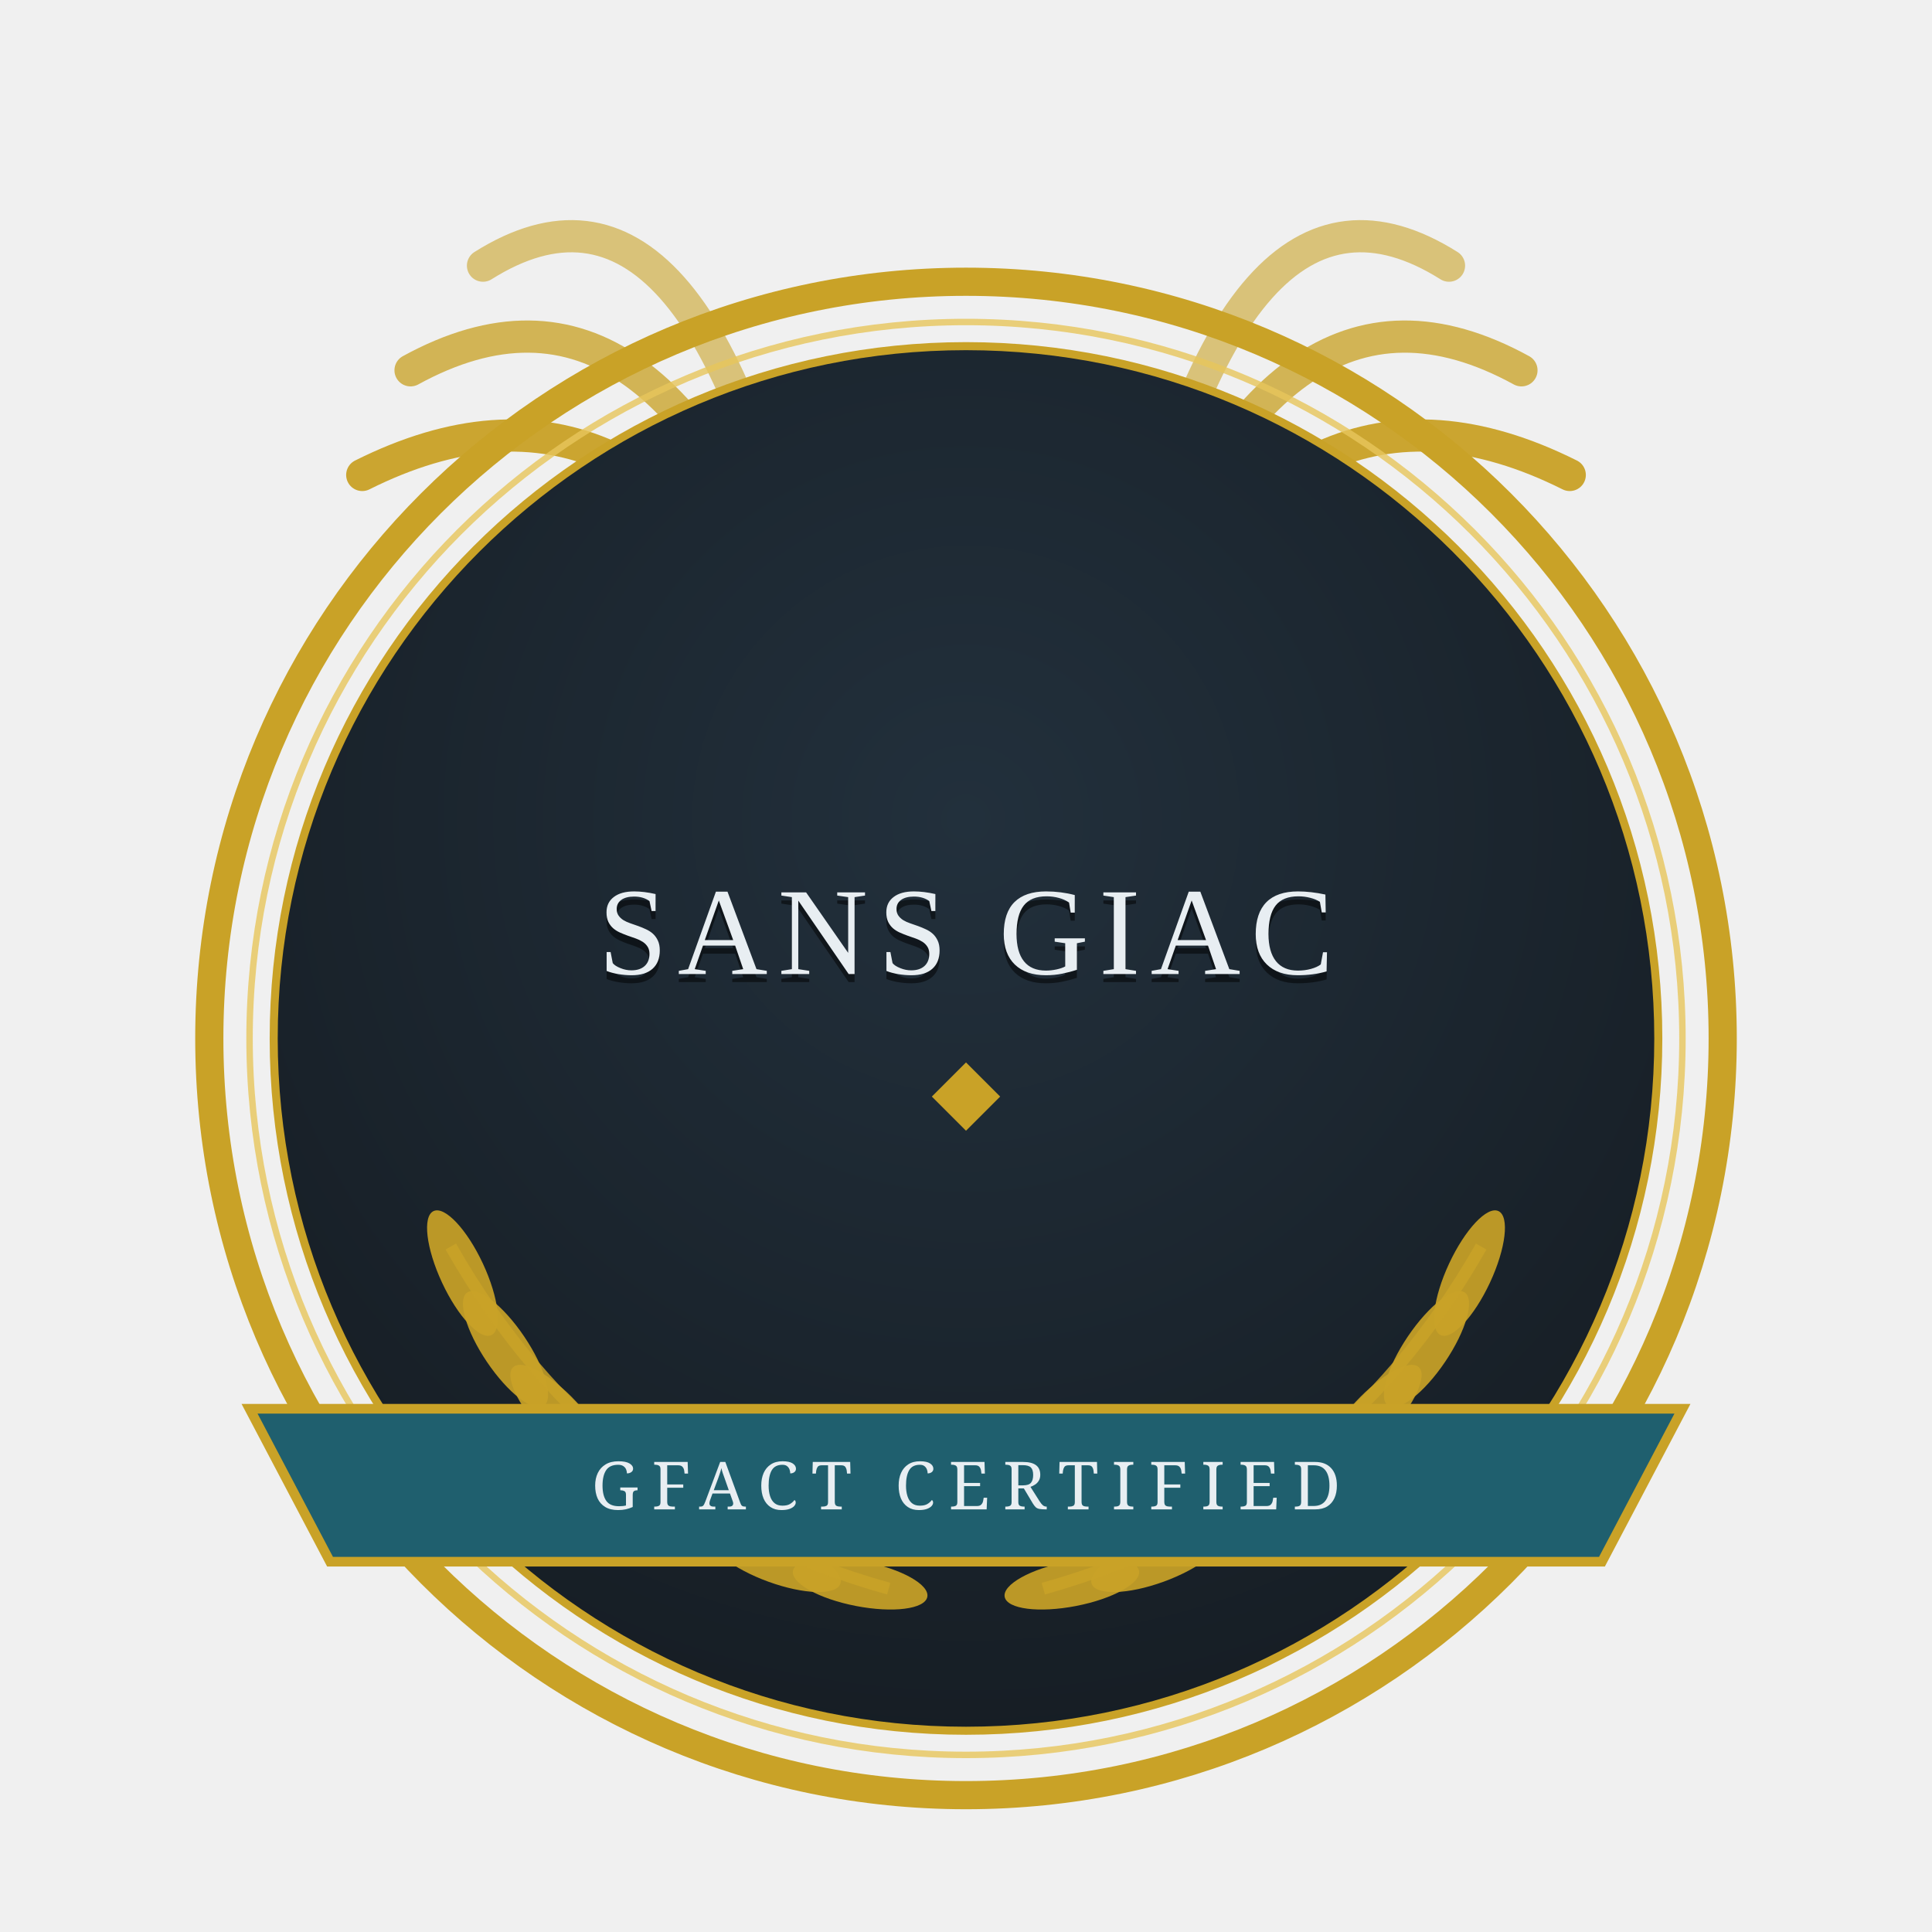
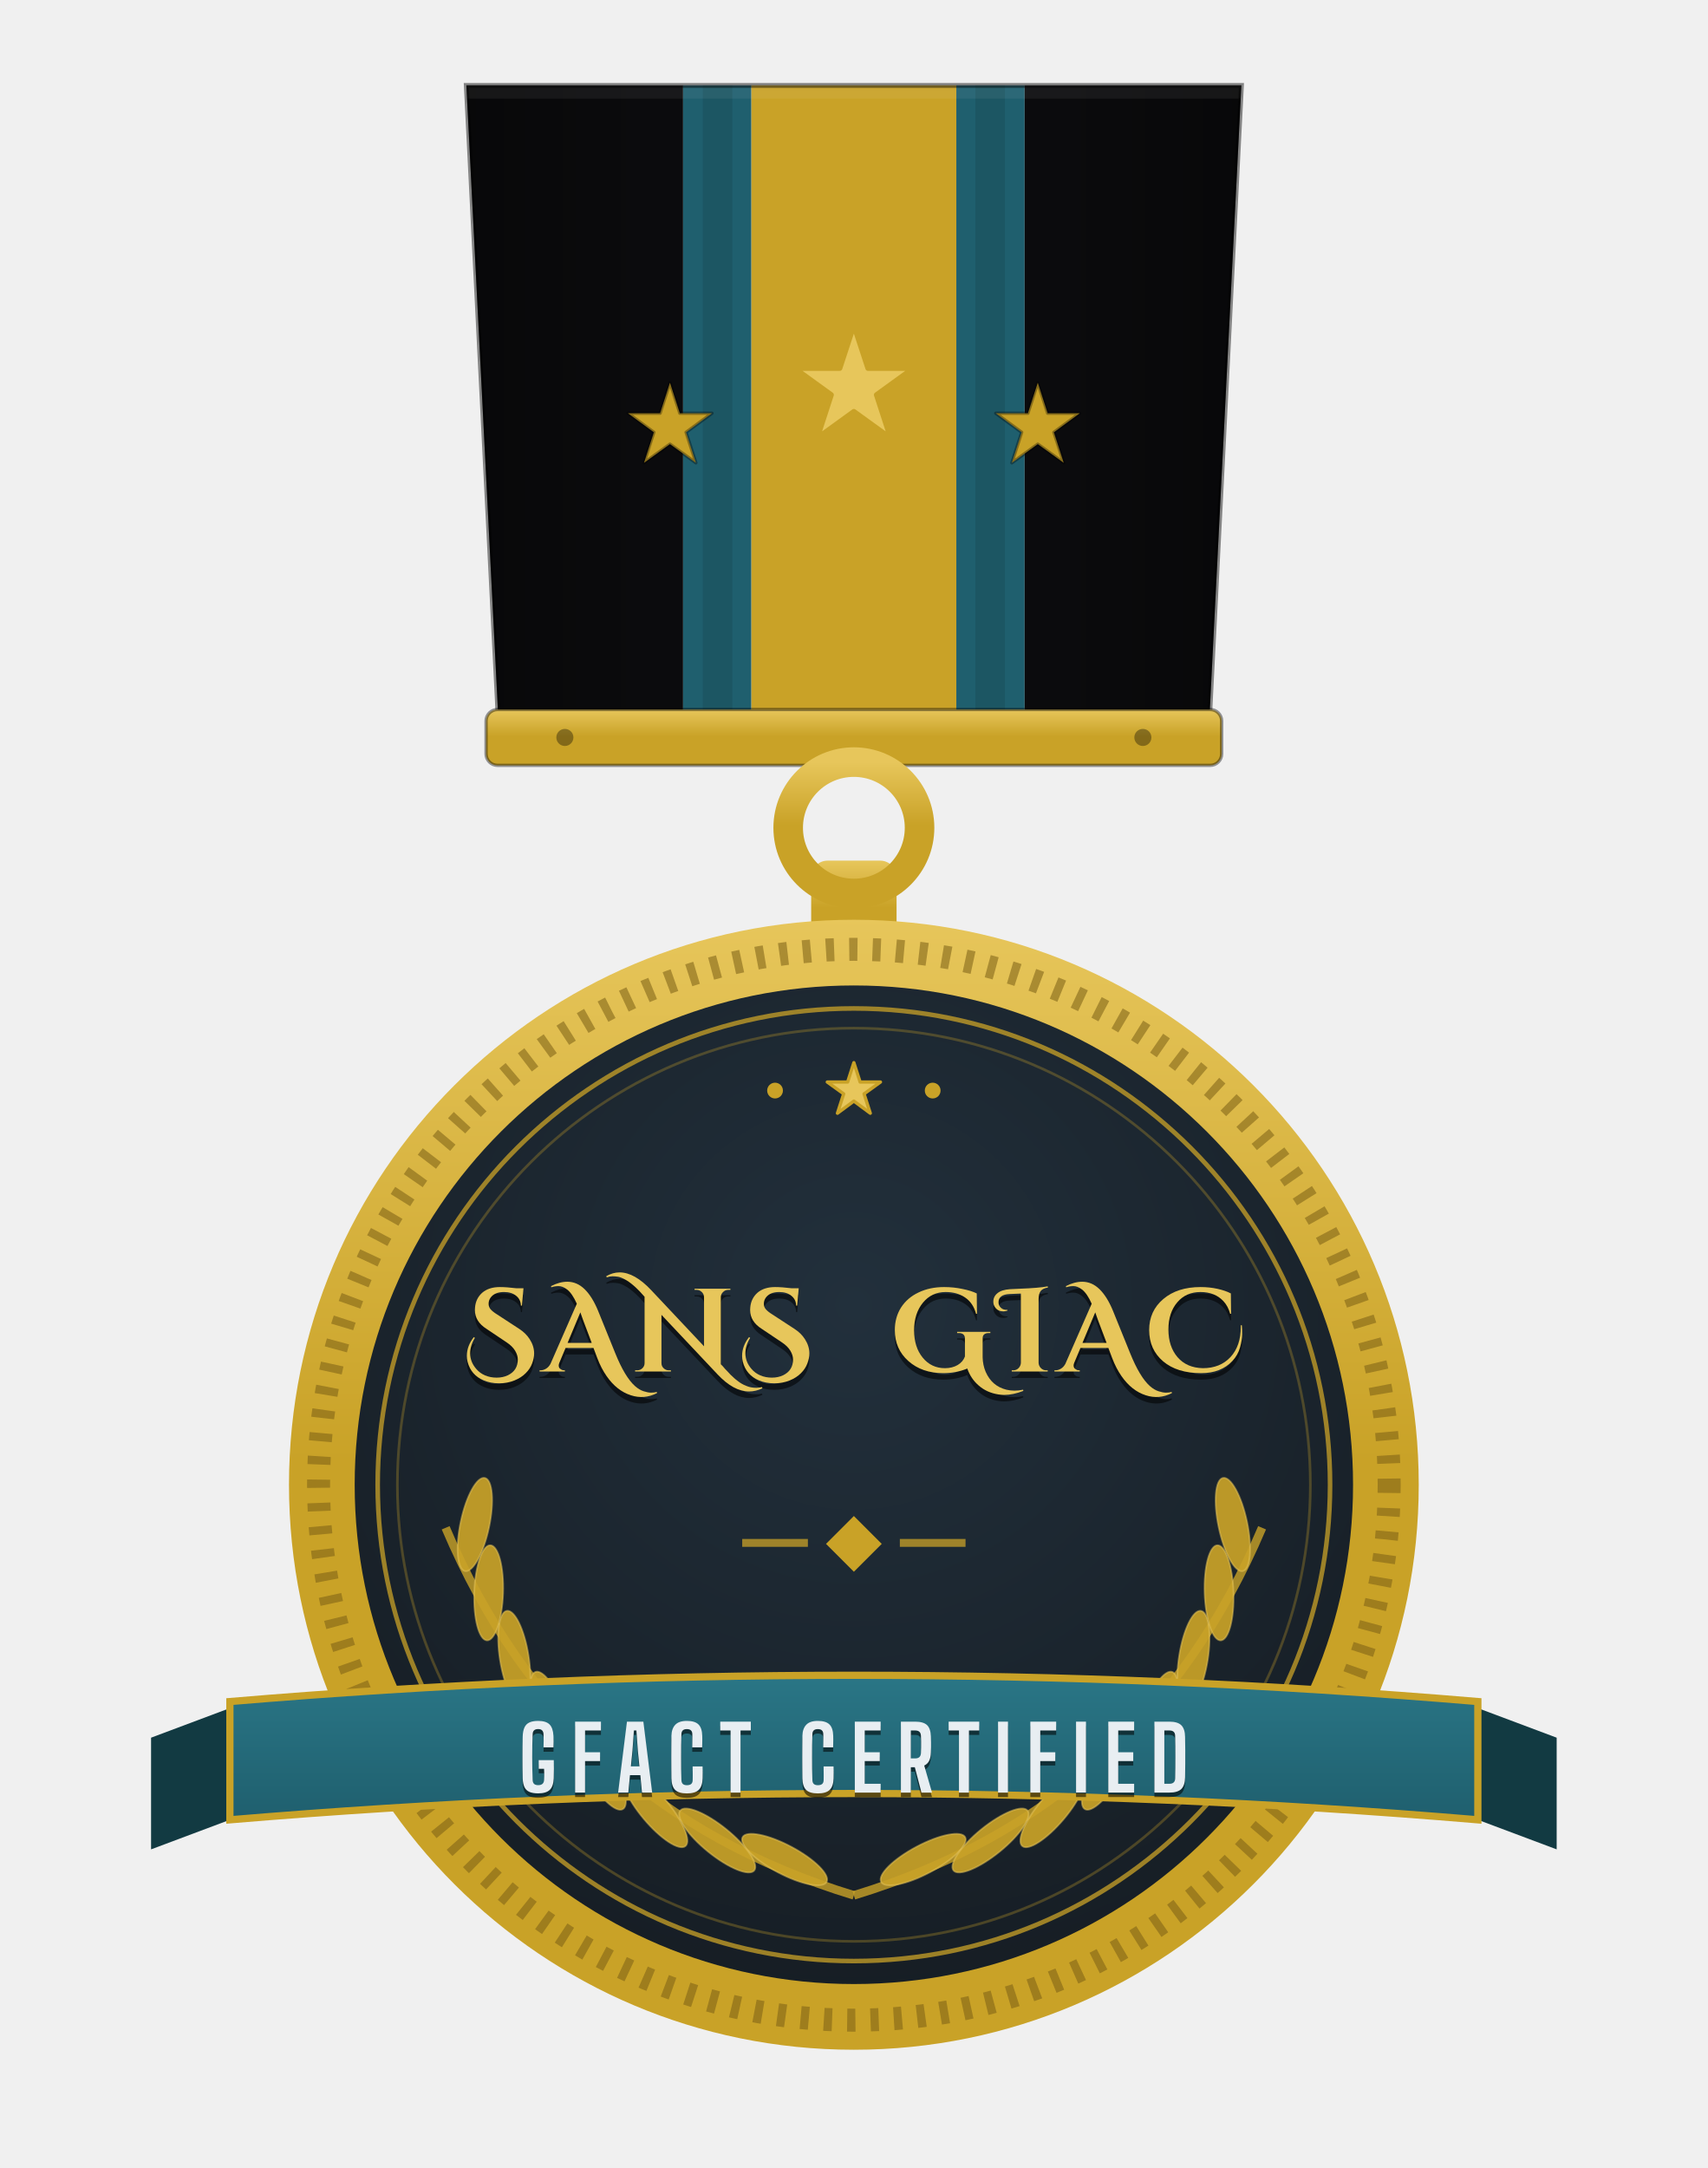
- <svg xmlns="http://www.w3.org/2000/svg" viewBox="0 0 480 480" role="img" aria-label="SANS GIAC">
+ <svg xmlns="http://www.w3.org/2000/svg" xmlns:xlink="http://www.w3.org/1999/xlink" width="520" height="660" viewBox="0 0 520 660" role="img" aria-label="SANS GIAC: GFACT Certified">
  <defs>
-     <radialGradient id="en" cx="50%" cy="34%" r="80%">
-       <stop offset="0%" stop-color="#22303c" />
+     <radialGradient id="shadowstrikeos-giac-gfact-en" cx="50%" cy="32%" r="82%">
+       <stop offset="0%" stop-color="#22303C" />
      <stop offset="100%" stop-color="#141A20" />
    </radialGradient>
+     <linearGradient id="shadowstrikeos-giac-gfact-gold" x1="0" y1="0" x2="0" y2="1">
+       <stop offset="0%" stop-color="#E7C65B" />
+       <stop offset="48%" stop-color="#C9A227" />
+       <stop offset="100%" stop-color="#C9A227" />
+     </linearGradient>
+     <linearGradient id="shadowstrikeos-giac-gfact-shade" x1="0" y1="0" x2="1" y2="0">
+       <stop offset="0%" stop-color="#000" stop-opacity="0.34" />
+       <stop offset="26%" stop-color="#000" stop-opacity="0" />
+       <stop offset="74%" stop-color="#000" stop-opacity="0" />
+       <stop offset="100%" stop-color="#000" stop-opacity="0.34" />
+     </linearGradient>
+     <linearGradient id="shadowstrikeos-giac-gfact-band" x1="0" y1="0" x2="0" y2="1">
+       <stop offset="0%" stop-color="#2A7686" />
+       <stop offset="100%" stop-color="#1F5F6E" />
+     </linearGradient>
+     <clipPath id="shadowstrikeos-giac-gfact-drape">
+       <polygon points="142,26 378,26 368,224 152,224" />
+     </clipPath>
+     <path id="gn65" d="M966 -183Q857 -238 745 -201Q626 -163 540 -39Q494 27 461 114L429 199H193L140 73Q135 60 135 52Q135 44 138 34Q142 25 154 18Q165 10 179 10H187V0H-27V10H-18Q5 10 28 24Q50 37 65 64L288 573Q249 661 205 694Q168 722 134 722Q101 722 72 712L70 722Q142 759 208 759Q290 759 355 695Q419 632 468 513L613 155Q695 -48 781 -124Q816 -155 853 -167Q890 -179 916 -179Q941 -179 965 -173ZM210 242H414L344 427Q339 441 330 466Q321 490 318 500Z" />
+     <path id="gn67" d="M808 391Q811 361 811 316Q811 270 793 204Q775 139 728 89Q632 -14 464 -14Q260 -14 142 86Q24 187 24 350Q24 512 144 613Q263 714 459 714Q534 714 602 699Q670 684 715 660L717 488H709Q692 552 652 595Q580 672 458 672Q336 672 262 585Q187 498 187 354Q187 211 264 121Q342 31 478 28Q625 28 712 122Q799 216 799 377Q799 384 799 391Z" />
+     <path id="gn71" d="M955 -198Q930 -198 906 -194Q809 -179 741 -120Q673 -62 643 25Q549 -14 440 -14Q260 -14 145 88Q30 190 30 350Q30 457 82 540Q135 623 230 668Q325 714 447 714Q527 714 602 698Q677 683 723 660L725 488H717Q693 579 624 626Q556 672 460 672Q342 672 268 582Q193 491 193 348Q193 206 266 117Q339 28 454 28Q516 28 562 55Q607 82 623 127V279Q623 301 610 313Q597 325 573 325H557V335H838V325H823Q798 325 785 313Q772 301 773 280V121Q774 55 798 -2Q851 -124 974 -154Q1007 -162 1042 -162Q1078 -162 1115 -154L1117 -164Q1031 -198 955 -198Z" />
+     <path id="gn73" d="M404 10H417V0H113V10H126Q152 10 170 28Q189 47 190 73V659L95 655Q1 651 1 585Q1 558 20 540Q38 521 71 521Q74 521 77 521V515Q57 508 43 508Q-2 508 -26 540Q-43 562 -43 590Q-43 634 -8 662Q26 691 98 696Q111 697 182 700Q344 706 417 720L419 710Q376 703 358 681Q341 659 340 616V73Q341 47 360 28Q378 10 404 10Z" />
+     <path id="gn78" d="M1104 -132 1108 -142Q1052 -169 995 -169Q864 -169 728 -24L254 479V70Q254 45 272 28Q290 10 315 10H334V0H31V10H49Q75 10 93 28Q111 45 111 71V632Q62 688 37 710Q12 733 -8 748Q-27 763 -45 773Q-87 797 -112 801Q-138 805 -160 805Q-183 805 -209 796L-213 806Q-158 838 -100 838Q26 838 167 688L614 213V629Q613 655 595 672Q577 690 552 690H534V700H837V690H818Q793 690 775 672Q757 655 756 630V61L772 45Q778 39 790 24Q803 10 813 0Q823 -11 838 -27Q854 -43 868 -55Q881 -67 900 -81Q918 -95 934 -104Q951 -114 972 -122Q993 -131 1012 -134Q1032 -138 1056 -138Q1079 -138 1104 -132Z" />
+     <path id="gn83" d="M94 284Q54 220 54 153Q54 80 107 20Q136 -14 180 -33Q225 -52 278 -52Q331 -52 373 -32Q457 9 457 102Q457 137 434 176Q410 215 363 246L193 360Q94 422 94 520Q94 530 95 540Q101 617 156 666Q212 714 305 714Q362 714 443 704H505L492 557H483Q482 609 443 640Q404 672 340 672Q262 672 227 625Q210 601 210 573Q210 545 227 526Q244 506 281 483L468 361Q525 324 557 274Q595 215 595 153Q595 113 578 68Q562 24 524 -14Q487 -52 428 -76Q369 -100 298 -100Q226 -100 168 -75Q61 -30 32 82Q26 106 26 132Q26 216 85 291Z" />
+     <path id="gs65" d="M31 0 230 1600H600L799 0H569L532 393H298L261 0ZM319 592H511L476 944L443 1401H387L354 943Z" />
+     <path id="gs67" d="M432 -18Q246 -18 166 61Q87 140 83 321Q82 431 81 552Q80 674 80 800Q80 926 81 1048Q82 1170 83 1280Q86 1440 168 1528Q250 1617 431 1617Q611 1617 692 1538Q773 1460 778 1279Q779 1244 779 1196Q779 1149 778 1102Q777 1055 776 1020H552Q553 1063 554 1116Q555 1169 555 1222Q555 1275 554 1319Q553 1377 522 1404Q492 1432 431 1432Q370 1432 340 1404Q310 1377 308 1319Q304 1194 302 1063Q301 932 301 800Q301 667 302 536Q304 406 308 282Q310 223 340 195Q371 167 432 167Q497 167 529 195Q561 223 562 282Q563 326 563 381Q563 436 562 490Q562 545 561 590H785Q788 525 788 456Q788 386 786 321Q781 140 698 61Q616 -18 432 -18Z" />
+     <path id="gs68" d="M92 0V1600H430Q616 1600 698 1520Q781 1439 784 1255Q787 1093 788 946Q789 800 788 654Q787 509 784 346Q781 161 698 80Q615 0 429 0ZM316 199H429Q495 199 527 230Q559 260 560 321Q563 441 564 561Q565 681 565 801Q565 921 564 1041Q563 1161 560 1281Q559 1341 527 1371Q495 1401 430 1401H316Z" />
+     <path id="gs69" d="M92 0V1600H675V1401H316V910H655V711H316V199H675V0Z" />
+     <path id="gs70" d="M92 0V1600H675V1401H316V910H655V711H316V0Z" />
+     <path id="gs71" d="M435 -17Q310 -17 234 17Q159 51 124 126Q89 201 85 322Q82 430 81 551Q80 672 80 796Q80 921 81 1041Q82 1161 85 1267Q90 1394 126 1471Q162 1548 237 1582Q312 1617 434 1617Q609 1617 689 1539Q769 1461 779 1279Q782 1219 782 1150Q782 1082 779 1021H555Q558 1088 558 1170Q558 1252 555 1319Q552 1376 522 1404Q492 1433 434 1433Q373 1433 342 1404Q312 1376 310 1319Q305 1196 302 1065Q300 934 300 800Q300 667 302 536Q305 406 310 283Q312 225 342 196Q373 168 435 168Q496 168 530 196Q564 225 567 283Q569 320 570 365Q570 410 570 455Q569 500 567 537H447V733H786Q790 649 789 542Q788 436 785 322Q777 140 696 62Q614 -17 435 -17Z" />
+     <path id="gs73" d="M92 0V1600H316V0Z" />
+     <path id="gs82" d="M92 0V1600H413Q597 1600 680 1524Q762 1447 768 1269Q771 1198 772 1139Q772 1080 772 1024Q771 967 768 903Q764 788 728 716Q693 645 618 610L794 0H556L406 572H316V0ZM316 771H412Q478 771 510 802Q541 832 544 891Q547 954 548 1020Q549 1086 548 1152Q547 1218 544 1281Q541 1341 510 1371Q478 1401 413 1401H316Z" />
+     <path id="gs84" d="M244 0V1401H11V1600H701V1401H469V0Z" />
  </defs>
-   <path d="M 200 168 Q 158 84 90 118" stroke="#C9A227" stroke-width="8" stroke-linecap="round" fill="none" opacity="0.95" />
-   <path d="M 200 162 Q 164 58 102 92" stroke="#C9A227" stroke-width="8" stroke-linecap="round" fill="none" opacity="0.77" />
-   <path d="M 200 156 Q 174 32 120 66" stroke="#C9A227" stroke-width="8" stroke-linecap="round" fill="none" opacity="0.59" />
-   <path d="M 280 168 Q 322 84 390 118" stroke="#C9A227" stroke-width="8" stroke-linecap="round" fill="none" opacity="0.95" />
-   <path d="M 280 162 Q 316 58 378 92" stroke="#C9A227" stroke-width="8" stroke-linecap="round" fill="none" opacity="0.77" />
-   <path d="M 280 156 Q 306 32 360 66" stroke="#C9A227" stroke-width="8" stroke-linecap="round" fill="none" opacity="0.59" />
-   <circle cx="240" cy="258" r="188" fill="none" stroke="#C9A227" stroke-width="7" />
-   <circle cx="240" cy="258" r="178" fill="none" stroke="#E7C65B" stroke-width="1.6" opacity="0.8" />
-   <circle cx="240" cy="258" r="172" fill="url(#en)" stroke="#C9A227" stroke-width="2" />
-   <ellipse cx="114.9" cy="316.3" rx="17" ry="5.6" fill="#C9A227" opacity="0.92" transform="rotate(425 114.9 316.3)" />
-   <ellipse cx="125.6" cy="335.2" rx="17" ry="5.6" fill="#C9A227" opacity="0.92" transform="rotate(416 125.6 335.2)" />
-   <ellipse cx="139.1" cy="352.1" rx="17" ry="5.6" fill="#C9A227" opacity="0.92" transform="rotate(407 139.1 352.1)" />
-   <ellipse cx="155.0" cy="366.7" rx="17" ry="5.6" fill="#C9A227" opacity="0.92" transform="rotate(398 155.0 366.7)" />
-   <ellipse cx="173.1" cy="378.7" rx="17" ry="5.6" fill="#C9A227" opacity="0.92" transform="rotate(389 173.1 378.7)" />
-   <ellipse cx="192.8" cy="387.7" rx="17" ry="5.6" fill="#C9A227" opacity="0.92" transform="rotate(380 192.8 387.7)" />
-   <ellipse cx="213.7" cy="393.5" rx="17" ry="5.6" fill="#C9A227" opacity="0.92" transform="rotate(371 213.7 393.5)" />
-   <path d="M 112.0 309.7 Q 148.9 374.6 220.8 394.7" stroke="#C9A227" stroke-width="3" fill="none" opacity="0.85" />
-   <ellipse cx="365.1" cy="316.3" rx="17" ry="5.6" fill="#C9A227" opacity="0.92" transform="rotate(115 365.1 316.3)" />
-   <ellipse cx="354.4" cy="335.2" rx="17" ry="5.6" fill="#C9A227" opacity="0.92" transform="rotate(124 354.4 335.2)" />
-   <ellipse cx="340.9" cy="352.1" rx="17" ry="5.6" fill="#C9A227" opacity="0.92" transform="rotate(133 340.9 352.1)" />
-   <ellipse cx="325.0" cy="366.7" rx="17" ry="5.6" fill="#C9A227" opacity="0.92" transform="rotate(142 325.0 366.7)" />
-   <ellipse cx="306.9" cy="378.7" rx="17" ry="5.6" fill="#C9A227" opacity="0.92" transform="rotate(151 306.9 378.7)" />
-   <ellipse cx="287.2" cy="387.7" rx="17" ry="5.6" fill="#C9A227" opacity="0.92" transform="rotate(160 287.2 387.7)" />
-   <ellipse cx="266.3" cy="393.5" rx="17" ry="5.6" fill="#C9A227" opacity="0.92" transform="rotate(169 266.3 393.5)" />
-   <path d="M 368.0 309.7 Q 331.1 374.6 259.2 394.7" stroke="#C9A227" stroke-width="3" fill="none" opacity="0.85" />
-   <text x="240" y="244" text-anchor="middle" font-family="Georgia, 'Times New Roman', serif" font-size="31" letter-spacing="2.5" fill="#000000" opacity="0.5">SANS GIAC</text>
-   <text x="240" y="242" text-anchor="middle" font-family="Georgia, 'Times New Roman', serif" font-size="31" letter-spacing="2.5" fill="#E8EEF2" opacity="1">SANS GIAC</text>
-   <rect x="234" y="266.44" width="12" height="12" fill="#C9A227" transform="rotate(45 240 272.44)" />
-   <polygon points="62,350 418,350 398,388 82,388" fill="#1F5F6E" stroke="#C9A227" stroke-width="2.4" />
-   <text x="240" y="375" text-anchor="middle" font-family="Georgia, serif" font-size="16.5" letter-spacing="3.2" fill="#E8EEF2">GFACT CERTIFIED</text>
+   <g clip-path="url(#shadowstrikeos-giac-gfact-drape)">
+     <rect x="130.0" y="20" width="78.0" height="212" fill="#0B0B0D" />
+     <rect x="208.0" y="20" width="20.8" height="212" fill="#1F5F6E" />
+     <rect x="228.8" y="20" width="62.4" height="212" fill="#C9A227" />
+     <rect x="291.2" y="20" width="20.8" height="212" fill="#1F5F6E" />
+     <rect x="312.0" y="20" width="78.0" height="212" fill="#0B0B0D" />
+     <rect x="130" y="20" width="260" height="212" fill="url(#shadowstrikeos-giac-gfact-shade)" />
+     <rect x="214" y="20" width="9" height="212" fill="#000" opacity="0.10" />
+     <rect x="297" y="20" width="9" height="212" fill="#000" opacity="0.10" />
+     <rect x="130" y="20" width="260" height="10" fill="#FFF" opacity="0.06" />
+   </g>
+   <polygon points="142,26 378,26 368,224 152,224" fill="none" stroke="#000" stroke-opacity="0.45" stroke-width="1.5" />
+   <polygon points="260.0,99.0 264.3,112.1 278.1,112.1 266.9,120.2 271.2,133.4 260.0,125.3 248.8,133.4 253.1,120.2 241.9,112.1 255.7,112.1" fill="#E7C65B" stroke="#C9A227" stroke-width="1.6" stroke-linejoin="round" />
+   <polygon points="204.0,116.5 207.0,125.8 216.8,125.8 208.9,131.6 211.9,140.9 204.0,135.2 196.1,140.9 199.1,131.6 191.2,125.8 201.0,125.8" fill="#C9A227" stroke="#00000055" stroke-width="1.0" stroke-linejoin="round" />
+   <polygon points="316.0,116.5 319.0,125.8 328.8,125.8 320.9,131.6 323.9,140.9 316.0,135.2 308.1,140.9 311.1,131.6 303.2,125.8 313.0,125.8" fill="#C9A227" stroke="#00000055" stroke-width="1.0" stroke-linejoin="round" />
+   <rect x="148" y="216" width="224" height="17" rx="3.5" fill="url(#shadowstrikeos-giac-gfact-gold)" stroke="#00000066" stroke-width="1" />
+   <circle cx="172" cy="224.5" r="2.6" fill="#000" opacity="0.35" />
+   <circle cx="348" cy="224.5" r="2.6" fill="#000" opacity="0.35" />
+   <rect x="247" y="262" width="26" height="30" rx="5" fill="url(#shadowstrikeos-giac-gfact-gold)" />
+   <circle cx="260.0" cy="252" r="20" fill="none" stroke="url(#shadowstrikeos-giac-gfact-gold)" stroke-width="9" />
+   <circle cx="260.0" cy="452.0" r="172.0" fill="url(#shadowstrikeos-giac-gfact-gold)" />
+   <circle cx="260.0" cy="452.0" r="163.0" fill="none" stroke="#7A5E14" stroke-width="7" stroke-dasharray="2.5 4.6" opacity="0.55" />
+   <circle cx="260.0" cy="452.0" r="152.0" fill="url(#shadowstrikeos-giac-gfact-en)" />
+   <circle cx="260.0" cy="452.0" r="145.0" fill="none" stroke="#C9A227" stroke-width="1.4" opacity="0.75" />
+   <circle cx="260.0" cy="452.0" r="139.0" fill="none" stroke="#C9A227" stroke-width="0.8" opacity="0.3" />
+   <path d="M 260.0 577.0 Q 171.7 550.1 135.7 465.1" stroke="#C9A227" stroke-width="2.6" fill="none" opacity="0.8" />
+   <ellipse cx="238.9" cy="566.1" rx="14.5" ry="4.4" transform="rotate(208 238.9 566.1)" fill="#C9A227" opacity="0.92" />
+   <ellipse cx="238.9" cy="566.1" rx="14.5" ry="4.4" transform="rotate(208 238.9 566.1)" fill="none" stroke="#E7C65B" stroke-width="0.5" opacity="0.5" />
+   <ellipse cx="218.4" cy="560.3" rx="14.5" ry="4.4" transform="rotate(219 218.4 560.3)" fill="#C9A227" opacity="0.92" />
+   <ellipse cx="218.4" cy="560.3" rx="14.5" ry="4.4" transform="rotate(219 218.4 560.3)" fill="none" stroke="#E7C65B" stroke-width="0.5" opacity="0.5" />
+   <ellipse cx="199.4" cy="550.9" rx="14.5" ry="4.4" transform="rotate(230 199.4 550.9)" fill="#C9A227" opacity="0.92" />
+   <ellipse cx="199.4" cy="550.9" rx="14.5" ry="4.4" transform="rotate(230 199.4 550.9)" fill="none" stroke="#E7C65B" stroke-width="0.5" opacity="0.5" />
+   <ellipse cx="182.4" cy="538.2" rx="14.5" ry="4.4" transform="rotate(240 182.4 538.2)" fill="#C9A227" opacity="0.92" />
+   <ellipse cx="182.4" cy="538.2" rx="14.5" ry="4.4" transform="rotate(240 182.4 538.2)" fill="none" stroke="#E7C65B" stroke-width="0.5" opacity="0.5" />
+   <ellipse cx="168.0" cy="522.6" rx="14.5" ry="4.4" transform="rotate(250 168.0 522.6)" fill="#C9A227" opacity="0.92" />
+   <ellipse cx="168.0" cy="522.6" rx="14.5" ry="4.4" transform="rotate(250 168.0 522.6)" fill="none" stroke="#E7C65B" stroke-width="0.5" opacity="0.5" />
+   <ellipse cx="156.6" cy="504.7" rx="14.5" ry="4.4" transform="rotate(261 156.6 504.7)" fill="#C9A227" opacity="0.92" />
+   <ellipse cx="156.6" cy="504.7" rx="14.5" ry="4.4" transform="rotate(261 156.6 504.7)" fill="none" stroke="#E7C65B" stroke-width="0.5" opacity="0.5" />
+   <ellipse cx="148.8" cy="484.9" rx="14.5" ry="4.4" transform="rotate(272 148.8 484.9)" fill="#C9A227" opacity="0.92" />
+   <ellipse cx="148.8" cy="484.9" rx="14.5" ry="4.4" transform="rotate(272 148.8 484.9)" fill="none" stroke="#E7C65B" stroke-width="0.5" opacity="0.5" />
+   <ellipse cx="144.6" cy="464.1" rx="14.5" ry="4.4" transform="rotate(282 144.6 464.1)" fill="#C9A227" opacity="0.92" />
+   <ellipse cx="144.6" cy="464.1" rx="14.5" ry="4.4" transform="rotate(282 144.6 464.1)" fill="none" stroke="#E7C65B" stroke-width="0.5" opacity="0.5" />
+   <path d="M 260.0 577.0 Q 348.3 550.1 384.3 465.1" stroke="#C9A227" stroke-width="2.6" fill="none" opacity="0.8" />
+   <ellipse cx="281.1" cy="566.1" rx="14.5" ry="4.4" transform="rotate(152 281.1 566.1)" fill="#C9A227" opacity="0.92" />
+   <ellipse cx="281.1" cy="566.1" rx="14.5" ry="4.4" transform="rotate(152 281.1 566.1)" fill="none" stroke="#E7C65B" stroke-width="0.5" opacity="0.5" />
+   <ellipse cx="301.6" cy="560.3" rx="14.5" ry="4.4" transform="rotate(141 301.6 560.3)" fill="#C9A227" opacity="0.92" />
+   <ellipse cx="301.6" cy="560.3" rx="14.5" ry="4.4" transform="rotate(141 301.6 560.3)" fill="none" stroke="#E7C65B" stroke-width="0.5" opacity="0.5" />
+   <ellipse cx="320.6" cy="550.9" rx="14.5" ry="4.4" transform="rotate(130 320.6 550.9)" fill="#C9A227" opacity="0.92" />
+   <ellipse cx="320.6" cy="550.9" rx="14.5" ry="4.4" transform="rotate(130 320.6 550.9)" fill="none" stroke="#E7C65B" stroke-width="0.5" opacity="0.5" />
+   <ellipse cx="337.6" cy="538.2" rx="14.5" ry="4.4" transform="rotate(120 337.6 538.2)" fill="#C9A227" opacity="0.92" />
+   <ellipse cx="337.6" cy="538.2" rx="14.5" ry="4.4" transform="rotate(120 337.6 538.2)" fill="none" stroke="#E7C65B" stroke-width="0.5" opacity="0.5" />
+   <ellipse cx="352.0" cy="522.6" rx="14.5" ry="4.4" transform="rotate(110 352.0 522.6)" fill="#C9A227" opacity="0.92" />
+   <ellipse cx="352.0" cy="522.6" rx="14.5" ry="4.4" transform="rotate(110 352.0 522.6)" fill="none" stroke="#E7C65B" stroke-width="0.5" opacity="0.5" />
+   <ellipse cx="363.4" cy="504.7" rx="14.5" ry="4.4" transform="rotate(99 363.4 504.7)" fill="#C9A227" opacity="0.92" />
+   <ellipse cx="363.4" cy="504.7" rx="14.5" ry="4.4" transform="rotate(99 363.4 504.7)" fill="none" stroke="#E7C65B" stroke-width="0.5" opacity="0.5" />
+   <ellipse cx="371.2" cy="484.9" rx="14.5" ry="4.4" transform="rotate(88 371.2 484.9)" fill="#C9A227" opacity="0.92" />
+   <ellipse cx="371.2" cy="484.9" rx="14.5" ry="4.4" transform="rotate(88 371.2 484.9)" fill="none" stroke="#E7C65B" stroke-width="0.5" opacity="0.5" />
+   <ellipse cx="375.4" cy="464.1" rx="14.5" ry="4.4" transform="rotate(78 375.4 464.1)" fill="#C9A227" opacity="0.92" />
+   <ellipse cx="375.4" cy="464.1" rx="14.5" ry="4.4" transform="rotate(78 375.4 464.1)" fill="none" stroke="#E7C65B" stroke-width="0.5" opacity="0.5" />
+   <polygon points="260.0,323.5 261.9,329.4 268.1,329.4 263.1,333.0 265.0,338.9 260.0,335.2 255.0,338.9 256.9,333.0 251.9,329.4 258.1,329.4" fill="#E7C65B" stroke="#C9A227" stroke-width="1.0" stroke-linejoin="round" />
+   <circle cx="236.0" cy="332.0" r="2.4" fill="#C9A227" />
+   <circle cx="284.0" cy="332.0" r="2.4" fill="#C9A227" />
+   <use href="#gn83" xlink:href="#gn83" transform="translate(141.22 419.50) scale(0.036 -0.036)" fill="#000000" opacity="0.55" />
+   <use href="#gn65" xlink:href="#gn65" transform="translate(165.27 419.50) scale(0.036 -0.036)" fill="#000000" opacity="0.55" />
+   <use href="#gn78" xlink:href="#gn78" transform="translate(192.27 419.50) scale(0.036 -0.036)" fill="#000000" opacity="0.55" />
+   <use href="#gn83" xlink:href="#gn83" transform="translate(225.03 419.50) scale(0.036 -0.036)" fill="#000000" opacity="0.55" />
+   <use href="#gn71" xlink:href="#gn71" transform="translate(271.39 419.50) scale(0.036 -0.036)" fill="#000000" opacity="0.55" />
+   <use href="#gn73" xlink:href="#gn73" transform="translate(304.01 419.50) scale(0.036 -0.036)" fill="#000000" opacity="0.55" />
+   <use href="#gn65" xlink:href="#gn65" transform="translate(322.05 419.50) scale(0.036 -0.036)" fill="#000000" opacity="0.55" />
+   <use href="#gn67" xlink:href="#gn67" transform="translate(349.05 419.50) scale(0.036 -0.036)" fill="#000000" opacity="0.55" />
+   <use href="#gn83" xlink:href="#gn83" transform="translate(141.22 417.52) scale(0.036 -0.036)" fill="#E7C65B" opacity="1.0" />
+   <use href="#gn65" xlink:href="#gn65" transform="translate(165.27 417.52) scale(0.036 -0.036)" fill="#E7C65B" opacity="1.0" />
+   <use href="#gn78" xlink:href="#gn78" transform="translate(192.27 417.52) scale(0.036 -0.036)" fill="#E7C65B" opacity="1.0" />
+   <use href="#gn83" xlink:href="#gn83" transform="translate(225.03 417.52) scale(0.036 -0.036)" fill="#E7C65B" opacity="1.0" />
+   <use href="#gn71" xlink:href="#gn71" transform="translate(271.39 417.52) scale(0.036 -0.036)" fill="#E7C65B" opacity="1.0" />
+   <use href="#gn73" xlink:href="#gn73" transform="translate(304.01 417.52) scale(0.036 -0.036)" fill="#E7C65B" opacity="1.0" />
+   <use href="#gn65" xlink:href="#gn65" transform="translate(322.05 417.52) scale(0.036 -0.036)" fill="#E7C65B" opacity="1.0" />
+   <use href="#gn67" xlink:href="#gn67" transform="translate(349.05 417.52) scale(0.036 -0.036)" fill="#E7C65B" opacity="1.0" />
+   <rect x="254.0" y="464.0" width="12" height="12" fill="#C9A227" transform="rotate(45 260.0 470.0)" />
+   <rect x="226.0" y="468.5" width="20" height="2.4" fill="#C9A227" opacity="0.75" />
+   <rect x="274.0" y="468.5" width="20" height="2.4" fill="#C9A227" opacity="0.75" />
+   <polygon points="70,520.0 70,554.0 46,563.0 46,529.0" fill="#123A42" />
+   <polygon points="450,520.0 450,554.0 474,563.0 474,529.0" fill="#123A42" />
+   <path d="M 70 518.0 Q 260.0 502.0 450 518.0 L 450 554.0 Q 260.0 538.0 70 554.0 Z" fill="url(#shadowstrikeos-giac-gfact-band)" stroke="#C9A227" stroke-width="2.2" />
+   <use href="#gs71" xlink:href="#gs71" transform="translate(158.01 547.07) scale(0.0135 -0.0135)" fill="#000000" opacity="0.55" />
+   <use href="#gs70" xlink:href="#gs70" transform="translate(173.88 547.07) scale(0.0135 -0.0135)" fill="#000000" opacity="0.55" />
+   <use href="#gs65" xlink:href="#gs65" transform="translate(187.80 547.07) scale(0.0135 -0.0135)" fill="#000000" opacity="0.55" />
+   <use href="#gs67" xlink:href="#gs67" transform="translate(203.33 547.07) scale(0.0135 -0.0135)" fill="#000000" opacity="0.55" />
+   <use href="#gs84" xlink:href="#gs84" transform="translate(219.16 547.07) scale(0.0135 -0.0135)" fill="#000000" opacity="0.55" />
+   <use href="#gs67" xlink:href="#gs67" transform="translate(243.21 547.07) scale(0.0135 -0.0135)" fill="#000000" opacity="0.55" />
+   <use href="#gs69" xlink:href="#gs69" transform="translate(259.04 547.07) scale(0.0135 -0.0135)" fill="#000000" opacity="0.55" />
+   <use href="#gs82" xlink:href="#gs82" transform="translate(273.08 547.07) scale(0.0135 -0.0135)" fill="#000000" opacity="0.55" />
+   <use href="#gs84" xlink:href="#gs84" transform="translate(288.71 547.07) scale(0.0135 -0.0135)" fill="#000000" opacity="0.55" />
+   <use href="#gs73" xlink:href="#gs73" transform="translate(302.66 547.07) scale(0.0135 -0.0135)" fill="#000000" opacity="0.55" />
+   <use href="#gs70" xlink:href="#gs70" transform="translate(312.49 547.07) scale(0.0135 -0.0135)" fill="#000000" opacity="0.55" />
+   <use href="#gs73" xlink:href="#gs73" transform="translate(326.41 547.07) scale(0.0135 -0.0135)" fill="#000000" opacity="0.55" />
+   <use href="#gs69" xlink:href="#gs69" transform="translate(336.23 547.07) scale(0.0135 -0.0135)" fill="#000000" opacity="0.55" />
+   <use href="#gs68" xlink:href="#gs68" transform="translate(350.27 547.07) scale(0.0135 -0.0135)" fill="#000000" opacity="0.55" />
+   <use href="#gs71" xlink:href="#gs71" transform="translate(158.01 545.72) scale(0.0135 -0.0135)" fill="#E8EEF2" opacity="1.0" />
+   <use href="#gs70" xlink:href="#gs70" transform="translate(173.88 545.72) scale(0.0135 -0.0135)" fill="#E8EEF2" opacity="1.0" />
+   <use href="#gs65" xlink:href="#gs65" transform="translate(187.80 545.72) scale(0.0135 -0.0135)" fill="#E8EEF2" opacity="1.0" />
+   <use href="#gs67" xlink:href="#gs67" transform="translate(203.33 545.72) scale(0.0135 -0.0135)" fill="#E8EEF2" opacity="1.0" />
+   <use href="#gs84" xlink:href="#gs84" transform="translate(219.16 545.72) scale(0.0135 -0.0135)" fill="#E8EEF2" opacity="1.0" />
+   <use href="#gs67" xlink:href="#gs67" transform="translate(243.21 545.72) scale(0.0135 -0.0135)" fill="#E8EEF2" opacity="1.0" />
+   <use href="#gs69" xlink:href="#gs69" transform="translate(259.04 545.72) scale(0.0135 -0.0135)" fill="#E8EEF2" opacity="1.0" />
+   <use href="#gs82" xlink:href="#gs82" transform="translate(273.08 545.72) scale(0.0135 -0.0135)" fill="#E8EEF2" opacity="1.0" />
+   <use href="#gs84" xlink:href="#gs84" transform="translate(288.71 545.72) scale(0.0135 -0.0135)" fill="#E8EEF2" opacity="1.0" />
+   <use href="#gs73" xlink:href="#gs73" transform="translate(302.66 545.72) scale(0.0135 -0.0135)" fill="#E8EEF2" opacity="1.0" />
+   <use href="#gs70" xlink:href="#gs70" transform="translate(312.49 545.72) scale(0.0135 -0.0135)" fill="#E8EEF2" opacity="1.0" />
+   <use href="#gs73" xlink:href="#gs73" transform="translate(326.41 545.72) scale(0.0135 -0.0135)" fill="#E8EEF2" opacity="1.0" />
+   <use href="#gs69" xlink:href="#gs69" transform="translate(336.23 545.72) scale(0.0135 -0.0135)" fill="#E8EEF2" opacity="1.0" />
+   <use href="#gs68" xlink:href="#gs68" transform="translate(350.27 545.72) scale(0.0135 -0.0135)" fill="#E8EEF2" opacity="1.0" />
</svg>
